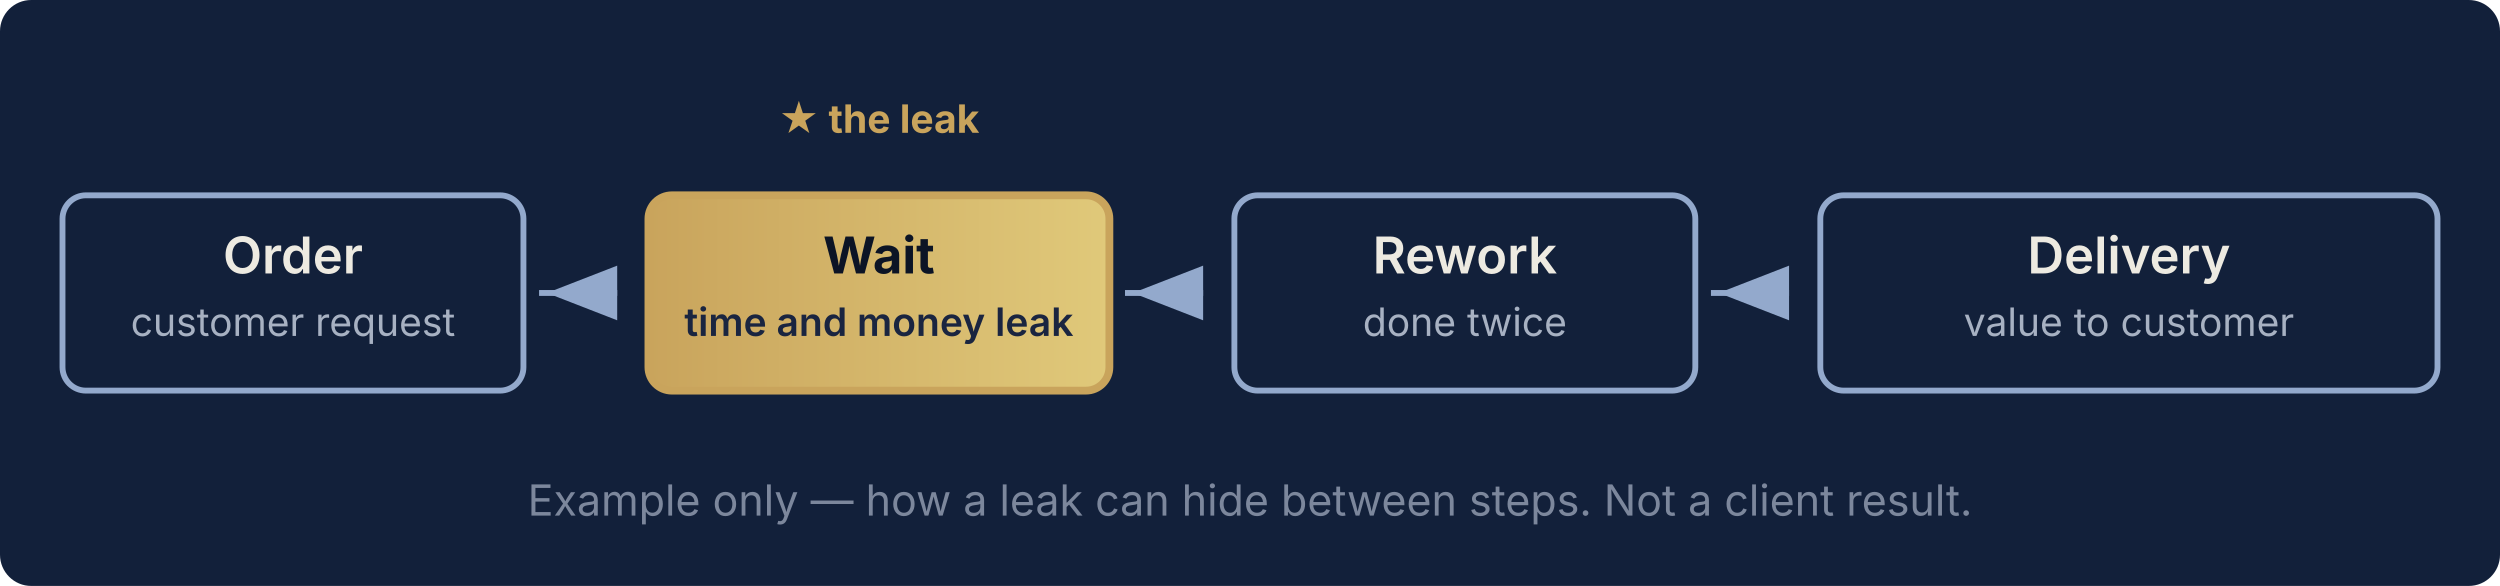
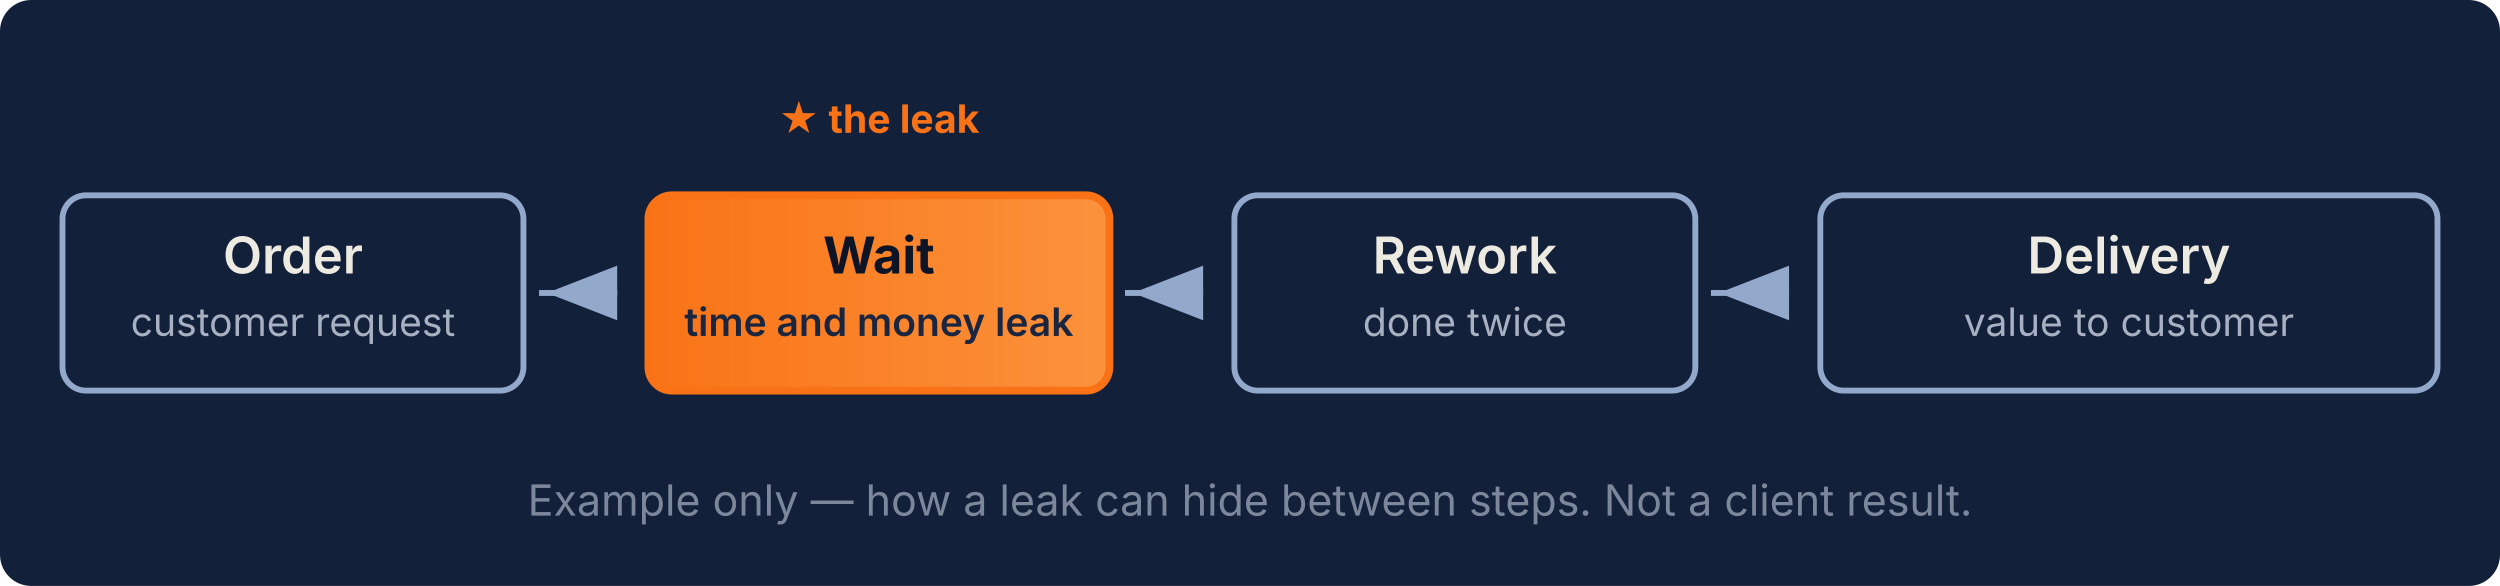
<svg xmlns="http://www.w3.org/2000/svg" viewBox="0 0 640 150" width="640" height="150" role="img" aria-label="Diagram showing a process flow from Order to Delivery, with a Wait step highlighted as the leak">
  <defs>
    <linearGradient id="leakGrad" x1="0" y1="0" x2="1" y2="0">
-       <stop offset="0" stop-color="#C9A45C" />
-       <stop offset="1" stop-color="#E0C97A" />
+       <stop offset="0" stop-color="#F97316" />
+       <stop offset="1" stop-color="#FB923C" />
    </linearGradient>
  </defs>
  <rect x="0" y="0" width="640" height="150" rx="8" fill="#12203A" />
  <g font-family="Inter, sans-serif">
    <rect x="16" y="50" width="118" height="50" rx="6" fill="none" stroke="#93A9CC" stroke-width="1.5" />
    <text x="75" y="70" text-anchor="middle" fill="#EDEAE1" font-size="13" font-weight="600">Order</text>
    <text x="75" y="86" text-anchor="middle" fill="#A7B1C2" font-size="10">customer request</text>
    <polygon points="140,75 158,68 158,75 158,82" fill="#93A9CC" />
    <line x1="138" y1="75" x2="158" y2="75" stroke="#93A9CC" stroke-width="1.5" />
-     <rect x="166" y="50" width="118" height="50" rx="6" fill="url(#leakGrad)" stroke="#C9A45C" stroke-width="2" />
+     <rect x="166" y="50" width="118" height="50" rx="6" fill="url(#leakGrad)" stroke="#F97316" stroke-width="2" />
    <text x="225" y="70" text-anchor="middle" fill="#0C1425" font-size="13" font-weight="700">Wait</text>
    <text x="225" y="86" text-anchor="middle" fill="#1A2540" font-size="10" font-weight="600">time and money leak</text>
-     <text x="225" y="34" text-anchor="middle" fill="#C9A45C" font-size="10" font-weight="700">★ the leak</text>
+     <text x="225" y="34" text-anchor="middle" fill="#F97316" font-size="10" font-weight="700">★ the leak</text>
    <polygon points="290,75 308,68 308,75 308,82" fill="#93A9CC" />
    <line x1="288" y1="75" x2="308" y2="75" stroke="#93A9CC" stroke-width="1.5" />
    <rect x="316" y="50" width="118" height="50" rx="6" fill="none" stroke="#93A9CC" stroke-width="1.5" />
    <text x="375" y="70" text-anchor="middle" fill="#EDEAE1" font-size="13" font-weight="600">Rework</text>
    <text x="375" y="86" text-anchor="middle" fill="#A7B1C2" font-size="10">done twice</text>
    <polygon points="440,75 458,68 458,75 458,82" fill="#93A9CC" />
    <line x1="438" y1="75" x2="458" y2="75" stroke="#93A9CC" stroke-width="1.5" />
    <rect x="466" y="50" width="158" height="50" rx="6" fill="none" stroke="#93A9CC" stroke-width="1.5" />
    <text x="545" y="70" text-anchor="middle" fill="#EDEAE1" font-size="13" font-weight="600">Delivery</text>
    <text x="545" y="86" text-anchor="middle" fill="#A7B1C2" font-size="10">value to customer</text>
    <text x="320" y="132" text-anchor="middle" fill="#7C879C" font-size="11">Example only — how a leak can hide between steps. Not a client result.</text>
  </g>
</svg>
